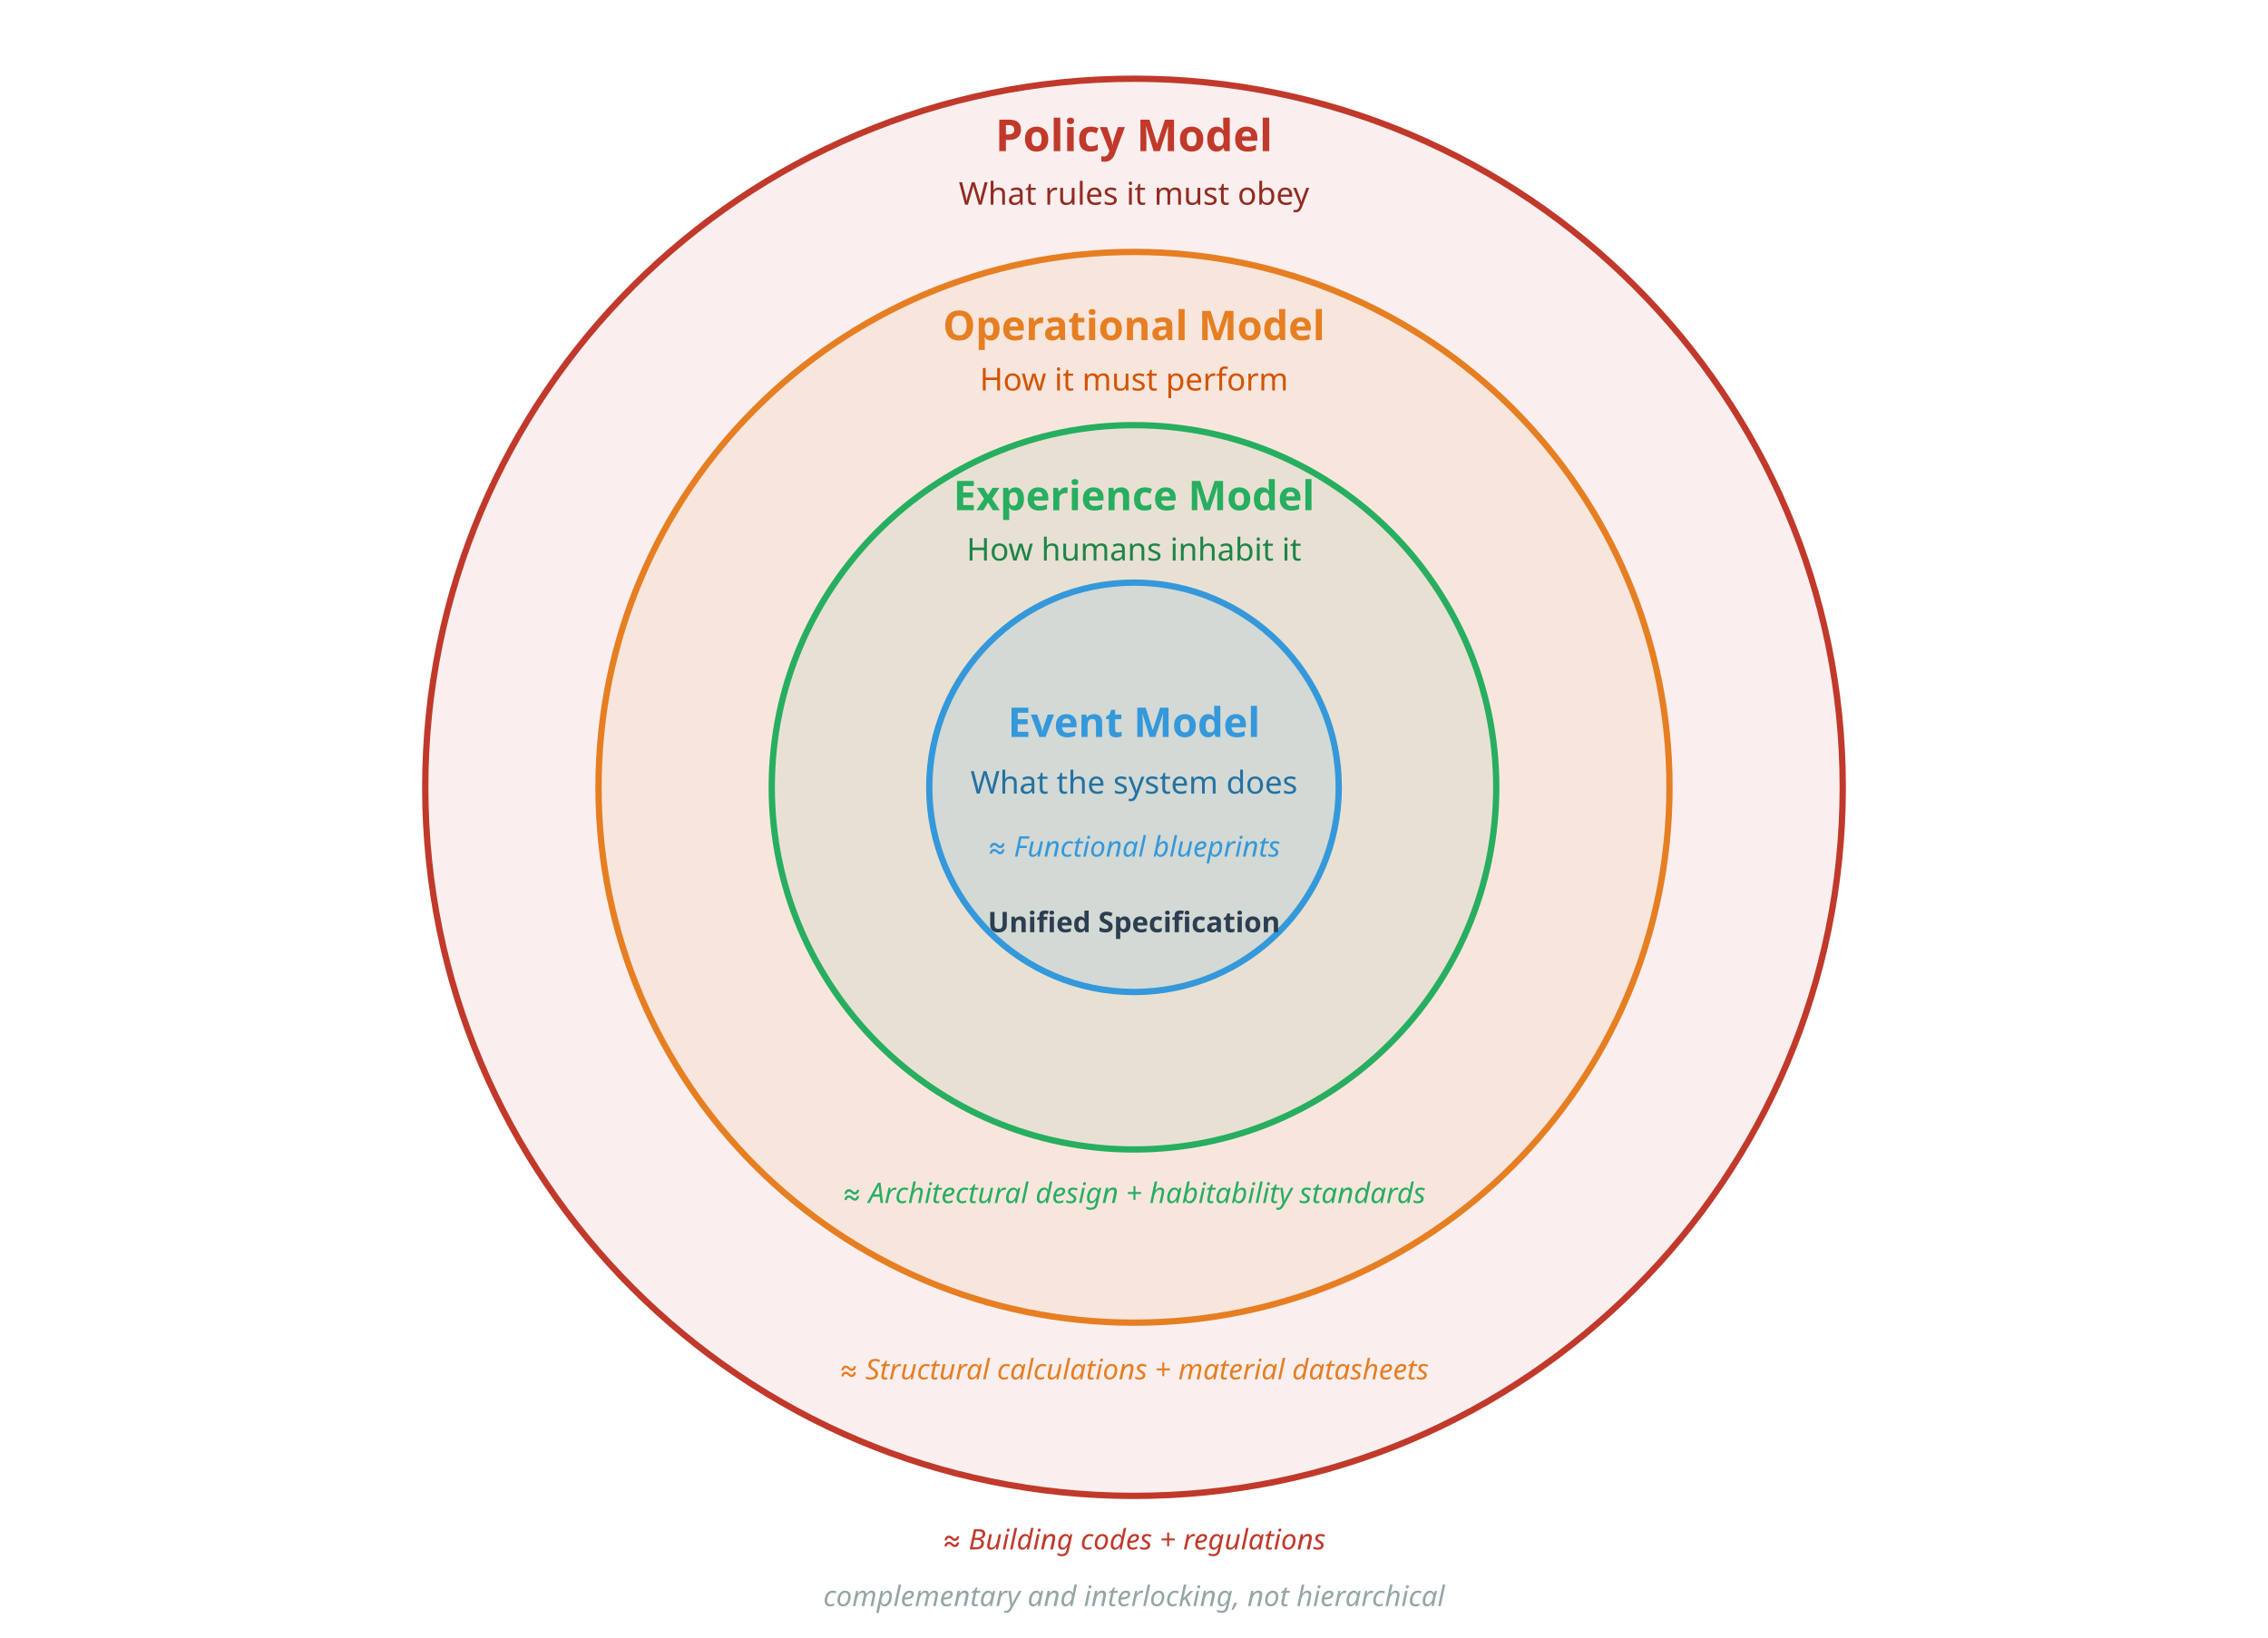
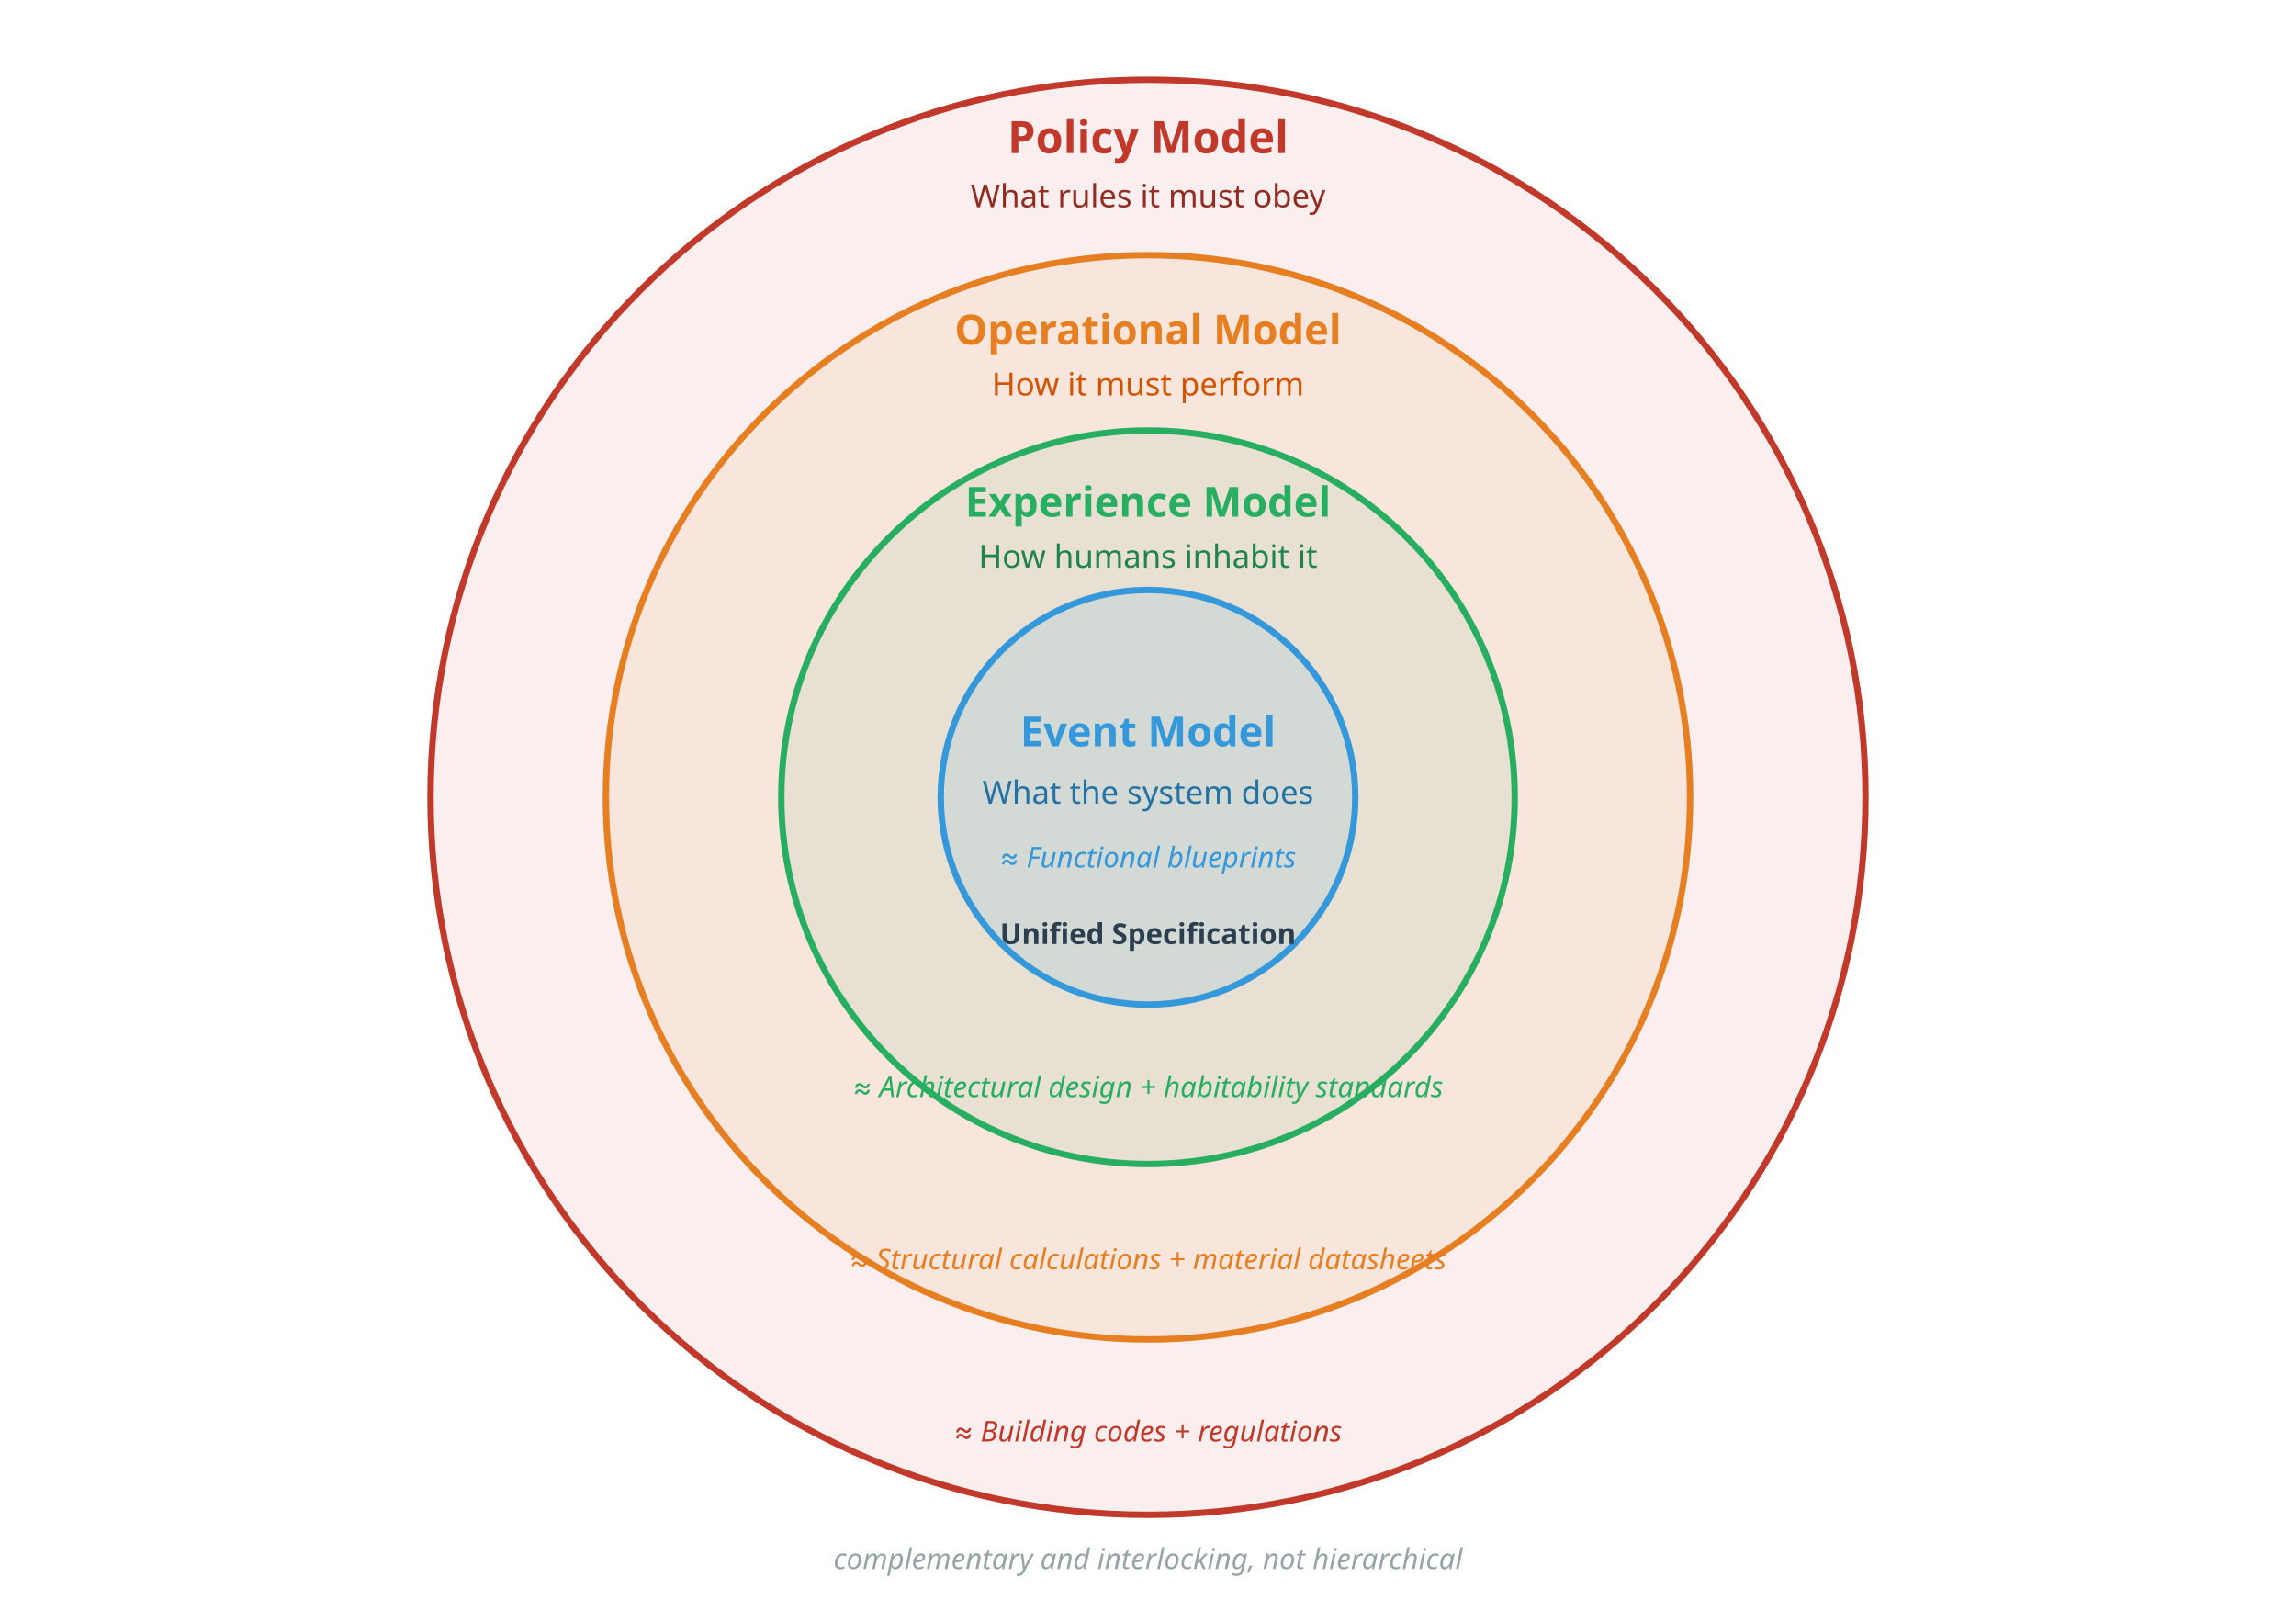
- <svg xmlns="http://www.w3.org/2000/svg" viewBox="0 0 720 520" font-family="'Segoe UI', system-ui, -apple-system, sans-serif">
+ <svg xmlns="http://www.w3.org/2000/svg" viewBox="0 0 720 505" font-family="'Segoe UI', system-ui, -apple-system, sans-serif">
  <circle cx="360" cy="250" r="225" fill="#c0392b" fill-opacity="0.08" stroke="#c0392b" stroke-width="2" />
  <text x="360" y="48" text-anchor="middle" font-size="14" font-weight="700" fill="#c0392b">Policy Model</text>
  <text x="360" y="65" text-anchor="middle" font-size="10" fill="#922b21">What rules it must obey</text>
-   <text x="360" y="492" text-anchor="middle" font-size="9" fill="#c0392b" font-style="italic">≈ Building codes + regulations</text>
+   <text x="360" y="452" text-anchor="middle" font-size="9" fill="#c0392b" font-style="italic">≈ Building codes + regulations</text>
  <circle cx="360" cy="250" r="170" fill="#e67e22" fill-opacity="0.08" stroke="#e67e22" stroke-width="2" />
  <text x="360" y="108" text-anchor="middle" font-size="13" font-weight="700" fill="#e67e22">Operational Model</text>
  <text x="360" y="124" text-anchor="middle" font-size="10" fill="#d35400">How it must perform</text>
-   <text x="360" y="438" text-anchor="middle" font-size="9" fill="#e67e22" font-style="italic">≈ Structural calculations + material datasheets</text>
+   <text x="360" y="398" text-anchor="middle" font-size="9" fill="#e67e22" font-style="italic">≈ Structural calculations + material datasheets</text>
  <circle cx="360" cy="250" r="115" fill="#27ae60" fill-opacity="0.08" stroke="#27ae60" stroke-width="2" />
  <text x="360" y="162" text-anchor="middle" font-size="13" font-weight="700" fill="#27ae60">Experience Model</text>
  <text x="360" y="178" text-anchor="middle" font-size="10" fill="#1e8449">How humans inhabit it</text>
-   <text x="360" y="382" text-anchor="middle" font-size="9" fill="#27ae60" font-style="italic">≈ Architectural design + habitability standards</text>
+   <text x="360" y="344" text-anchor="middle" font-size="9" fill="#27ae60" font-style="italic">≈ Architectural design + habitability standards</text>
  <circle cx="360" cy="250" r="65" fill="#3498db" fill-opacity="0.12" stroke="#3498db" stroke-width="2" />
  <text x="360" y="234" text-anchor="middle" font-size="13" font-weight="700" fill="#3498db">Event Model</text>
  <text x="360" y="252" text-anchor="middle" font-size="10" fill="#2471a3">What the system does</text>
  <text x="360" y="272" text-anchor="middle" font-size="9" fill="#3498db" font-style="italic">≈ Functional blueprints</text>
  <text x="360" y="296" text-anchor="middle" font-size="9" font-weight="600" fill="#2c3e50">Unified Specification</text>
-   <text x="360" y="510" text-anchor="middle" font-size="9" fill="#95a5a6" font-style="italic">complementary and interlocking, not hierarchical</text>
+   <text x="360" y="492" text-anchor="middle" font-size="9" fill="#95a5a6" font-style="italic">complementary and interlocking, not hierarchical</text>
</svg>
